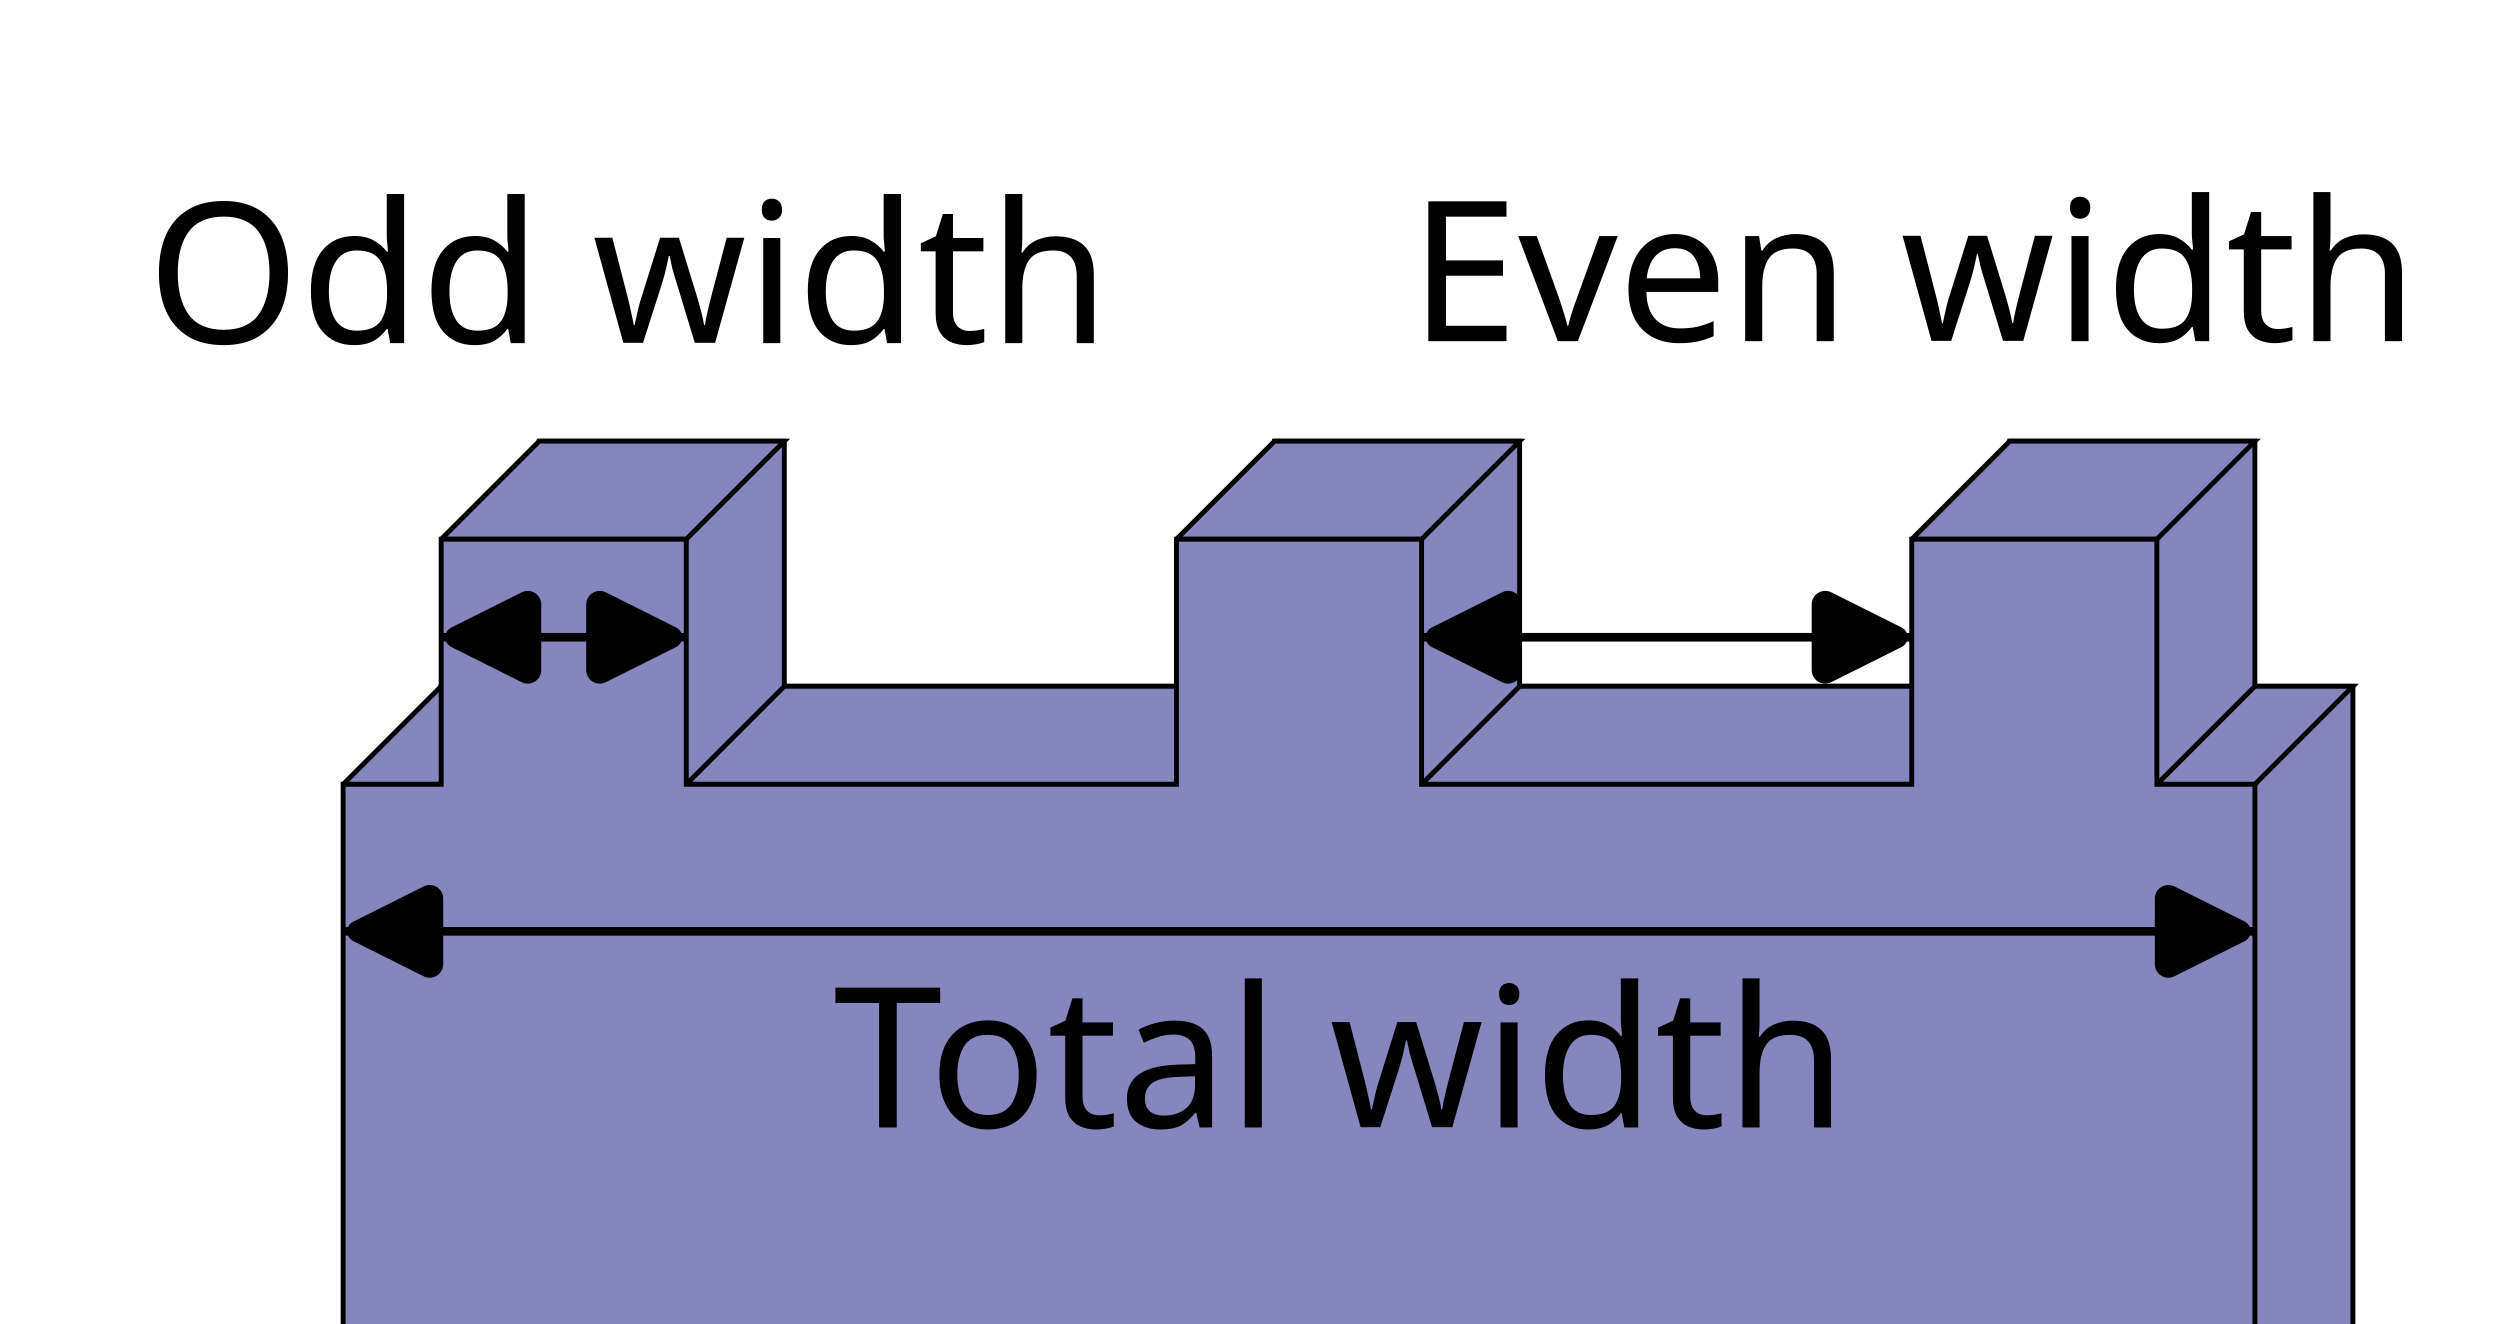
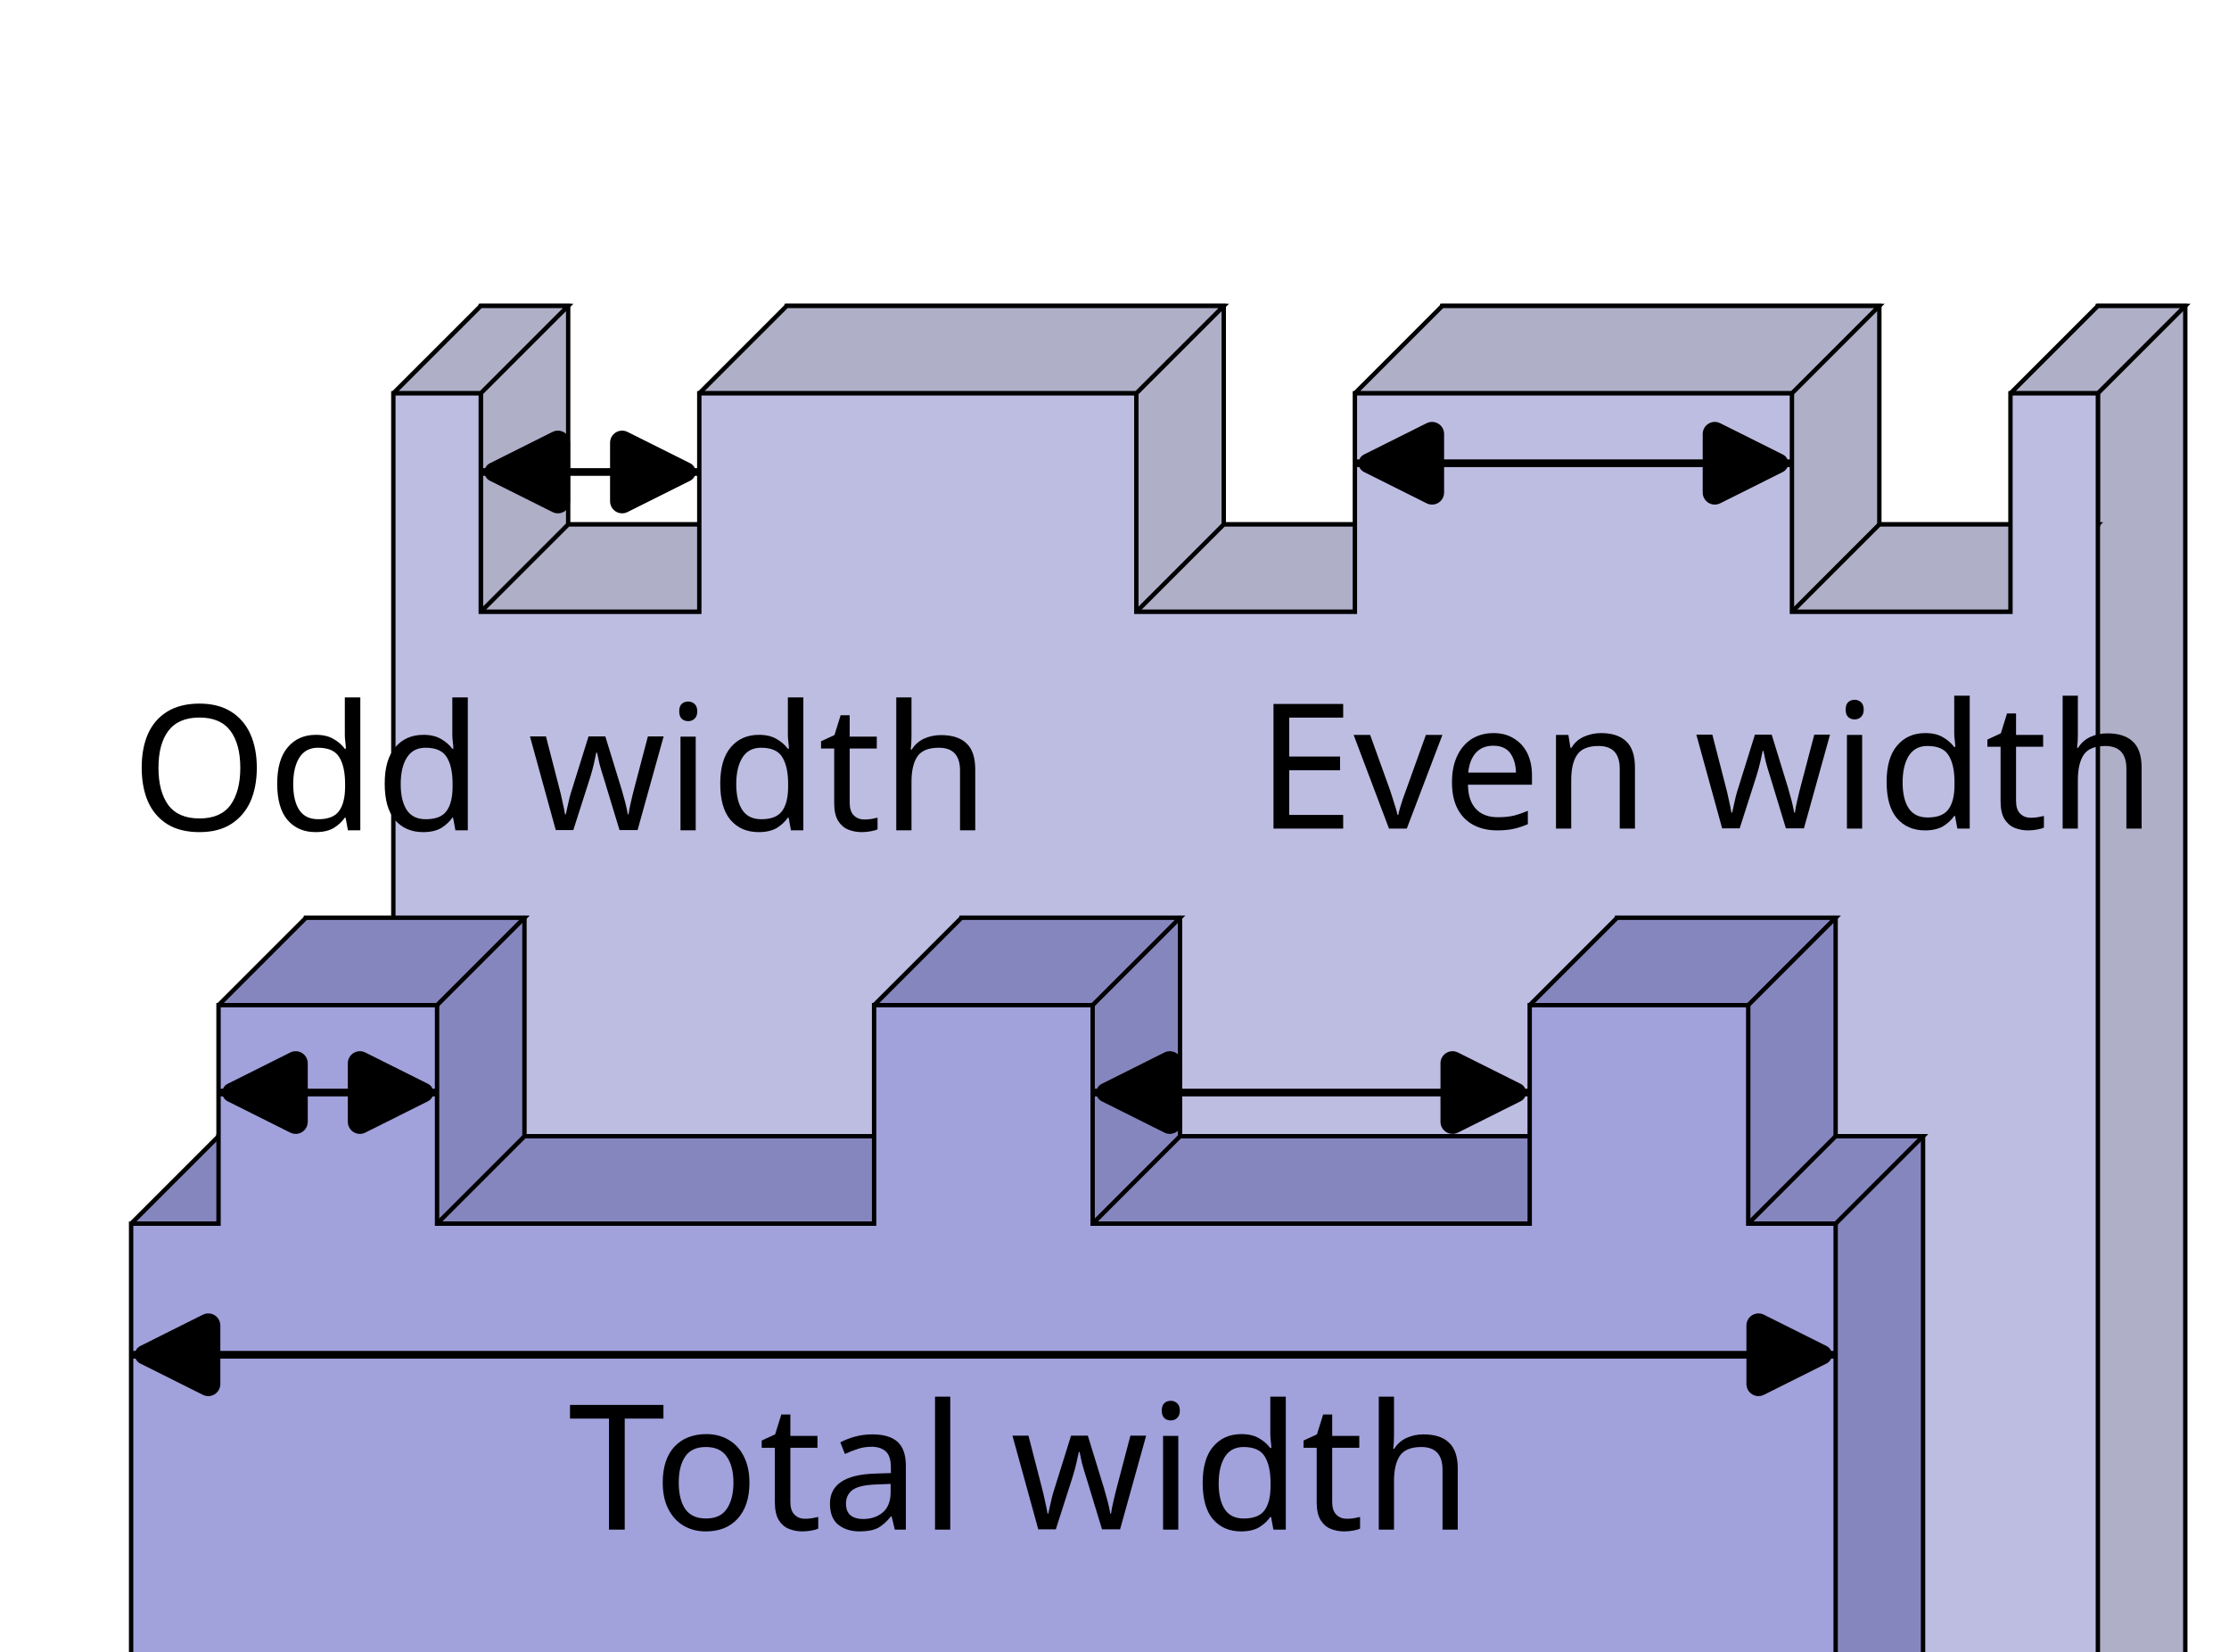
- <svg xmlns="http://www.w3.org/2000/svg" width="134.938mm" height="71.438mm" viewBox="0 0 134.938 71.438" version="1.1" id="svg5">
+ <svg xmlns="http://www.w3.org/2000/svg" width="134.938mm" height="100mm" viewBox="0 0 134.938 100" version="1.1" id="svg5">
  <defs id="defs2">
    <marker style="overflow:visible" id="RoundedArrow" refX="5" refY="0" orient="auto-start-reverse" markerWidth="11.135" markerHeight="10.764" viewBox="0 0 6.135 5.93" preserveAspectRatio="xMidYMid">
      <path transform="scale(0.7)" d="m -0.211,-4.106 6.422,3.211 a 1,1 90 0 1 0,1.789 L -0.211,4.106 A 1.236,1.236 31.717 0 1 -2,3 v -6 a 1.236,1.236 148.283 0 1 1.789,-1.106 z" style="fill:context-stroke;fill-rule:evenodd;stroke:none" id="path1367" />
    </marker>
  </defs>
  <g id="layer1" transform="translate(-23.8125,-55.5625)">
-     <path style="fill:#8686bf;fill-opacity:1;stroke:#000000;stroke-width:0.265px;stroke-linecap:butt;stroke-linejoin:miter;stroke-opacity:1" d="m 150.812,92.604 h -5.292 V 79.375 h -13.229 l 1e-5,13.229 H 105.833 V 79.375 H 92.604 V 92.604 H 66.146 l -10e-7,-13.229 H 52.917 V 92.604 H 47.625 V 134.938 H 150.812 Z" id="path490" />
-     <path style="fill:#8686bf;fill-opacity:1;stroke:#000000;stroke-width:0.265px;stroke-linecap:butt;stroke-linejoin:miter;stroke-opacity:1" d="m 47.625,84.667 5.292,-5.292 h 13.229 l -5.292,5.292 H 47.625" id="path1156" />
-     <path style="fill:#8686bf;fill-opacity:1;stroke:#000000;stroke-width:0.265px;stroke-linecap:butt;stroke-linejoin:miter;stroke-opacity:1" d="m 87.312,84.667 5.292,-5.292 h 13.229 l -5.292,5.292 H 87.312" id="path1158" />
-     <path style="fill:#8686bf;fill-opacity:1;stroke:#000000;stroke-width:0.265px;stroke-linecap:butt;stroke-linejoin:miter;stroke-opacity:1" d="m 127,84.667 5.292,-5.292 h 13.229 l -5.292,5.292 H 127" id="path1160" />
-     <path style="fill:#8686bf;fill-opacity:1;stroke:#000000;stroke-width:0.265px;stroke-linecap:butt;stroke-linejoin:miter;stroke-opacity:1" d="m 60.854,97.896 5.292,-5.292 h 26.458 l -5.292,5.292 H 60.854" id="path1162" />
-     <path style="fill:#8686bf;fill-opacity:1;stroke:#000000;stroke-width:0.265px;stroke-linecap:butt;stroke-linejoin:miter;stroke-opacity:1" d="m 100.542,97.896 5.292,-5.292 h 26.458 L 127,97.896 h -26.458" id="path1164" />
-     <path style="fill:#8686bf;fill-opacity:1;stroke:#000000;stroke-width:0.265px;stroke-linecap:butt;stroke-linejoin:miter;stroke-opacity:1" d="m 140.229,97.896 5.292,-5.292 h 5.292 l -5.292,5.292 h -5.292" id="path1166" />
-     <path style="fill:#8686bf;fill-opacity:1;stroke:#000000;stroke-width:0.265px;stroke-linecap:butt;stroke-linejoin:miter;stroke-opacity:1" d="m 42.333,97.896 5.292,-5.292 h 5.292 l -5.292,5.292 h -5.292" id="path1168" />
-     <path style="fill:#8686bf;fill-opacity:1;stroke:#000000;stroke-width:0.265px;stroke-linecap:butt;stroke-linejoin:miter;stroke-opacity:1" d="m 145.521,97.896 h -5.292 V 84.667 H 127 L 127,97.896 H 100.542 V 84.667 H 87.312 V 97.896 H 60.854 l -1e-6,-13.229 H 47.625 V 97.896 H 42.333 V 140.229 H 145.521 Z" id="path1154" />
-     <path style="fill:none;stroke:#000000;stroke-width:0.465;stroke-linecap:butt;stroke-linejoin:miter;stroke-dasharray:none;stroke-opacity:1;marker-start:url(#RoundedArrow);marker-end:url(#RoundedArrow)" d="M 42.333,105.833 H 145.521" id="path1170" />
-     <path style="fill:none;stroke:#000000;stroke-width:0.465;stroke-linecap:butt;stroke-linejoin:miter;stroke-dasharray:none;stroke-opacity:1;marker-start:url(#RoundedArrow);marker-end:url(#RoundedArrow)" d="M 47.625,89.958 H 60.854" id="path1844" />
-     <path style="fill:none;stroke:#000000;stroke-width:0.465;stroke-linecap:butt;stroke-linejoin:miter;stroke-dasharray:none;stroke-opacity:1;marker-start:url(#RoundedArrow);marker-end:url(#RoundedArrow)" d="M 100.542,89.958 H 127" id="path1854" />
-     <text xml:space="preserve" style="font-style:normal;font-weight:normal;font-size:10.583px;line-height:1.25;font-family:sans-serif;fill:#000000;fill-opacity:1;stroke:none;stroke-width:0.265" x="68.792" y="116.417" id="text1918">
-       <tspan id="tspan1916" style="stroke-width:0.265" x="68.792" y="116.417">Total width</tspan>
+     <g id="g4385" transform="translate(5.291667,68.79167)">
+       <path style="fill:#afafc8;fill-opacity:1;stroke:#000000;stroke-width:0.265px;stroke-linecap:butt;stroke-linejoin:miter;stroke-opacity:1" d="m 150.812,5.292 h -5.292 v 13.229 h -13.229 l 1e-5,-13.229 H 105.833 V 18.521 H 92.604 V 5.292 H 66.146 l -10e-7,13.229 H 52.917 V 5.292 H 47.625 v 87.313 h 103.188 z" id="path4330" />
+       <path style="fill:#afafc8;fill-opacity:1;stroke:#000000;stroke-width:0.265px;stroke-linecap:butt;stroke-linejoin:miter;stroke-opacity:1" d="m 47.625,23.812 5.292,-5.292 h 13.229 l -5.292,5.292 H 47.625" id="path4332" />
+       <path style="fill:#afafc8;fill-opacity:1;stroke:#000000;stroke-width:0.265px;stroke-linecap:butt;stroke-linejoin:miter;stroke-opacity:1" d="m 87.312,23.812 5.292,-5.292 h 13.229 l -5.292,5.292 H 87.312" id="path4334" />
+       <path style="fill:#afafc8;fill-opacity:1;stroke:#000000;stroke-width:0.265px;stroke-linecap:butt;stroke-linejoin:miter;stroke-opacity:1" d="m 127,23.812 5.292,-5.292 h 13.229 l -5.292,5.292 H 127" id="path4336" />
+       <path style="fill:#afafc8;fill-opacity:1;stroke:#000000;stroke-width:0.265px;stroke-linecap:butt;stroke-linejoin:miter;stroke-opacity:1" d="M 60.854,10.583 66.146,5.292 H 92.604 L 87.312,10.583 H 60.854" id="path4338" />
+       <path style="fill:#afafc8;fill-opacity:1;stroke:#000000;stroke-width:0.265px;stroke-linecap:butt;stroke-linejoin:miter;stroke-opacity:1" d="m 100.542,10.583 5.292,-5.292 h 26.458 L 127,10.583 h -26.458" id="path4340" />
+       <path style="fill:#afafc8;fill-opacity:1;stroke:#000000;stroke-width:0.265px;stroke-linecap:butt;stroke-linejoin:miter;stroke-opacity:1" d="m 140.229,10.583 5.292,-5.292 h 5.292 l -5.292,5.292 h -5.292" id="path4342" />
+       <path style="fill:#afafc8;fill-opacity:1;stroke:#000000;stroke-width:0.265px;stroke-linecap:butt;stroke-linejoin:miter;stroke-opacity:1" d="m 42.333,10.583 5.292,-5.292 H 52.917 L 47.625,10.583 h -5.292" id="path4344" />
+       <path style="fill:#bdbde2;fill-opacity:1;stroke:#000000;stroke-width:0.265px;stroke-linecap:butt;stroke-linejoin:miter;stroke-opacity:1" d="m 145.521,10.583 h -5.292 V 23.812 H 127 L 127,10.583 H 100.542 V 23.812 H 87.312 V 10.583 H 60.854 l -10e-7,13.229 H 47.625 V 10.583 H 42.333 V 92.604 H 145.521 Z" id="path4346" />
+       <path style="fill:none;stroke:#000000;stroke-width:0.465;stroke-linecap:butt;stroke-linejoin:miter;stroke-dasharray:none;stroke-opacity:1;marker-start:url(#RoundedArrow);marker-end:url(#RoundedArrow)" d="M 47.625,15.346 H 60.854" id="path4350" />
+       <path style="fill:none;stroke:#000000;stroke-width:0.465;stroke-linecap:butt;stroke-linejoin:miter;stroke-dasharray:none;stroke-opacity:1;marker-start:url(#RoundedArrow);marker-end:url(#RoundedArrow)" d="M 100.542,14.817 H 127" id="path4352" />
+     </g>
+     <g id="g4322" transform="translate(-10.58333,31.75)">
+       <path style="fill:#8686bf;fill-opacity:1;stroke:#000000;stroke-width:0.265px;stroke-linecap:butt;stroke-linejoin:miter;stroke-opacity:1" d="m 150.812,92.604 h -5.292 V 79.375 h -13.229 l 1e-5,13.229 H 105.833 V 79.375 H 92.604 V 92.604 H 66.146 l -10e-7,-13.229 H 52.917 V 92.604 H 47.625 V 134.938 H 150.812 Z" id="path490" />
+       <path style="fill:#8686bf;fill-opacity:1;stroke:#000000;stroke-width:0.265px;stroke-linecap:butt;stroke-linejoin:miter;stroke-opacity:1" d="m 47.625,84.667 5.292,-5.292 h 13.229 l -5.292,5.292 H 47.625" id="path1156" />
+       <path style="fill:#8686bf;fill-opacity:1;stroke:#000000;stroke-width:0.265px;stroke-linecap:butt;stroke-linejoin:miter;stroke-opacity:1" d="m 87.312,84.667 5.292,-5.292 h 13.229 l -5.292,5.292 H 87.312" id="path1158" />
+       <path style="fill:#8686bf;fill-opacity:1;stroke:#000000;stroke-width:0.265px;stroke-linecap:butt;stroke-linejoin:miter;stroke-opacity:1" d="m 127,84.667 5.292,-5.292 h 13.229 l -5.292,5.292 H 127" id="path1160" />
+       <path style="fill:#8686bf;fill-opacity:1;stroke:#000000;stroke-width:0.265px;stroke-linecap:butt;stroke-linejoin:miter;stroke-opacity:1" d="m 60.854,97.896 5.292,-5.292 h 26.458 l -5.292,5.292 H 60.854" id="path1162" />
+       <path style="fill:#8686bf;fill-opacity:1;stroke:#000000;stroke-width:0.265px;stroke-linecap:butt;stroke-linejoin:miter;stroke-opacity:1" d="m 100.542,97.896 5.292,-5.292 h 26.458 L 127,97.896 h -26.458" id="path1164" />
+       <path style="fill:#8686bf;fill-opacity:1;stroke:#000000;stroke-width:0.265px;stroke-linecap:butt;stroke-linejoin:miter;stroke-opacity:1" d="m 140.229,97.896 5.292,-5.292 h 5.292 l -5.292,5.292 h -5.292" id="path1166" />
+       <path style="fill:#8686bf;fill-opacity:1;stroke:#000000;stroke-width:0.265px;stroke-linecap:butt;stroke-linejoin:miter;stroke-opacity:1" d="m 42.333,97.896 5.292,-5.292 h 5.292 l -5.292,5.292 h -5.292" id="path1168" />
+       <path style="fill:#a1a1dc;fill-opacity:1;stroke:#000000;stroke-width:0.265px;stroke-linecap:butt;stroke-linejoin:miter;stroke-opacity:1" d="m 145.521,97.896 h -5.292 V 84.667 H 127 L 127,97.896 H 100.542 V 84.667 H 87.312 V 97.896 H 60.854 l -1e-6,-13.229 H 47.625 V 97.896 H 42.333 V 140.229 H 145.521 Z" id="path1154" />
+       <path style="fill:none;stroke:#000000;stroke-width:0.465;stroke-linecap:butt;stroke-linejoin:miter;stroke-dasharray:none;stroke-opacity:1;marker-start:url(#RoundedArrow);marker-end:url(#RoundedArrow)" d="M 42.333,105.833 H 145.521" id="path1170" />
+       <path style="fill:none;stroke:#000000;stroke-width:0.465;stroke-linecap:butt;stroke-linejoin:miter;stroke-dasharray:none;stroke-opacity:1;marker-start:url(#RoundedArrow);marker-end:url(#RoundedArrow)" d="M 47.625,89.958 H 60.854" id="path1844" />
+       <path style="fill:none;stroke:#000000;stroke-width:0.465;stroke-linecap:butt;stroke-linejoin:miter;stroke-dasharray:none;stroke-opacity:1;marker-start:url(#RoundedArrow);marker-end:url(#RoundedArrow)" d="M 100.542,89.958 H 127" id="path1854" />
+       <text xml:space="preserve" style="font-style:normal;font-weight:normal;font-size:10.583px;line-height:1.25;font-family:sans-serif;fill:#000000;fill-opacity:1;stroke:none;stroke-width:0.265" x="68.792" y="116.417" id="text1918">
+         <tspan id="tspan1916" style="stroke-width:0.265" x="68.792" y="116.417">Total width</tspan>
+       </text>
+     </g>
+     <text xml:space="preserve" style="font-style:normal;font-weight:normal;font-size:10.583px;line-height:1.25;font-family:sans-serif;fill:#000000;fill-opacity:1;stroke:none;stroke-width:0.265" x="31.75" y="105.833" id="text1922">
+       <tspan id="tspan1920" style="stroke-width:0.265" x="31.75" y="105.833">Odd width</tspan>
    </text>
-     <text xml:space="preserve" style="font-style:normal;font-weight:normal;font-size:10.583px;line-height:1.25;font-family:sans-serif;fill:#000000;fill-opacity:1;stroke:none;stroke-width:0.265" x="31.75" y="74.083" id="text1922">
-       <tspan id="tspan1920" style="stroke-width:0.265" x="31.75" y="74.083">Odd width</tspan>
-     </text>
-     <text xml:space="preserve" style="font-style:normal;font-weight:normal;font-size:10.583px;line-height:1.25;font-family:sans-serif;fill:#000000;fill-opacity:1;stroke:none;stroke-width:0.265" x="99.875" y="73.978" id="text1980">
-       <tspan id="tspan1978" style="stroke-width:0.265" x="99.875" y="73.978">Even width</tspan>
+     <text xml:space="preserve" style="font-style:normal;font-weight:normal;font-size:10.583px;line-height:1.25;font-family:sans-serif;fill:#000000;fill-opacity:1;stroke:none;stroke-width:0.265" x="99.875" y="105.727" id="text1980">
+       <tspan id="tspan1978" style="stroke-width:0.265" x="99.875" y="105.727">Even width</tspan>
    </text>
  </g>
</svg>
